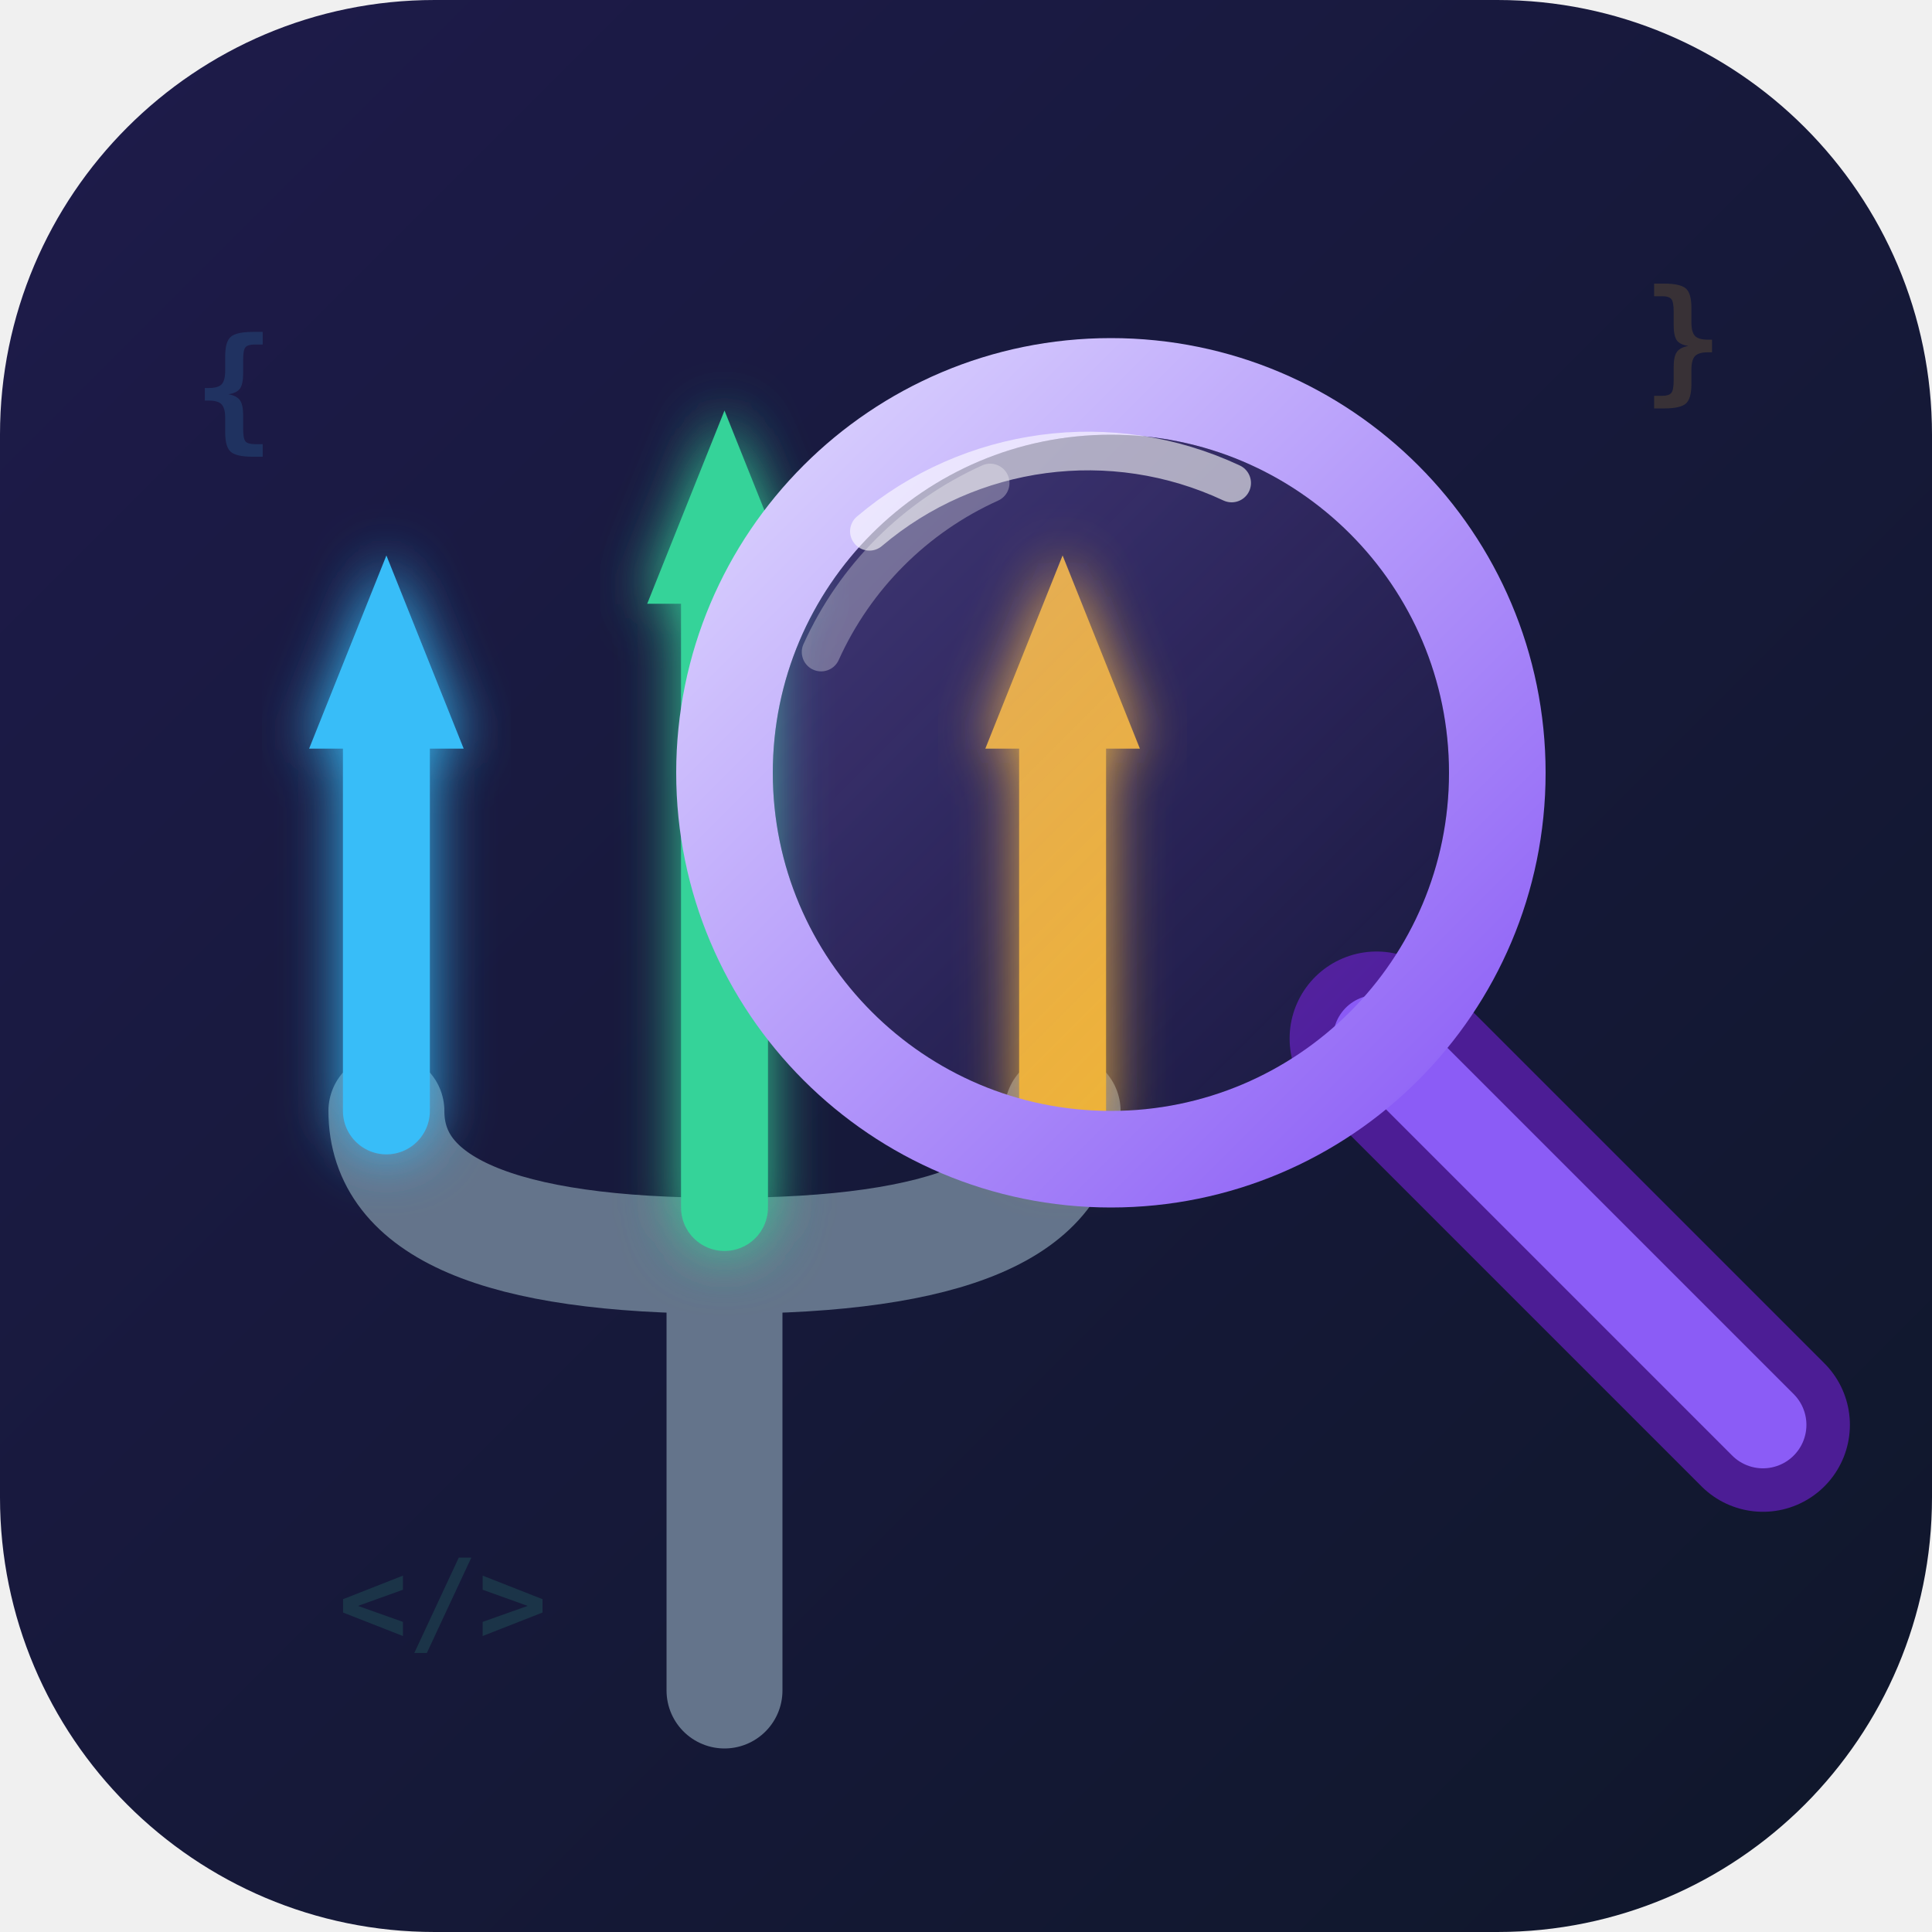
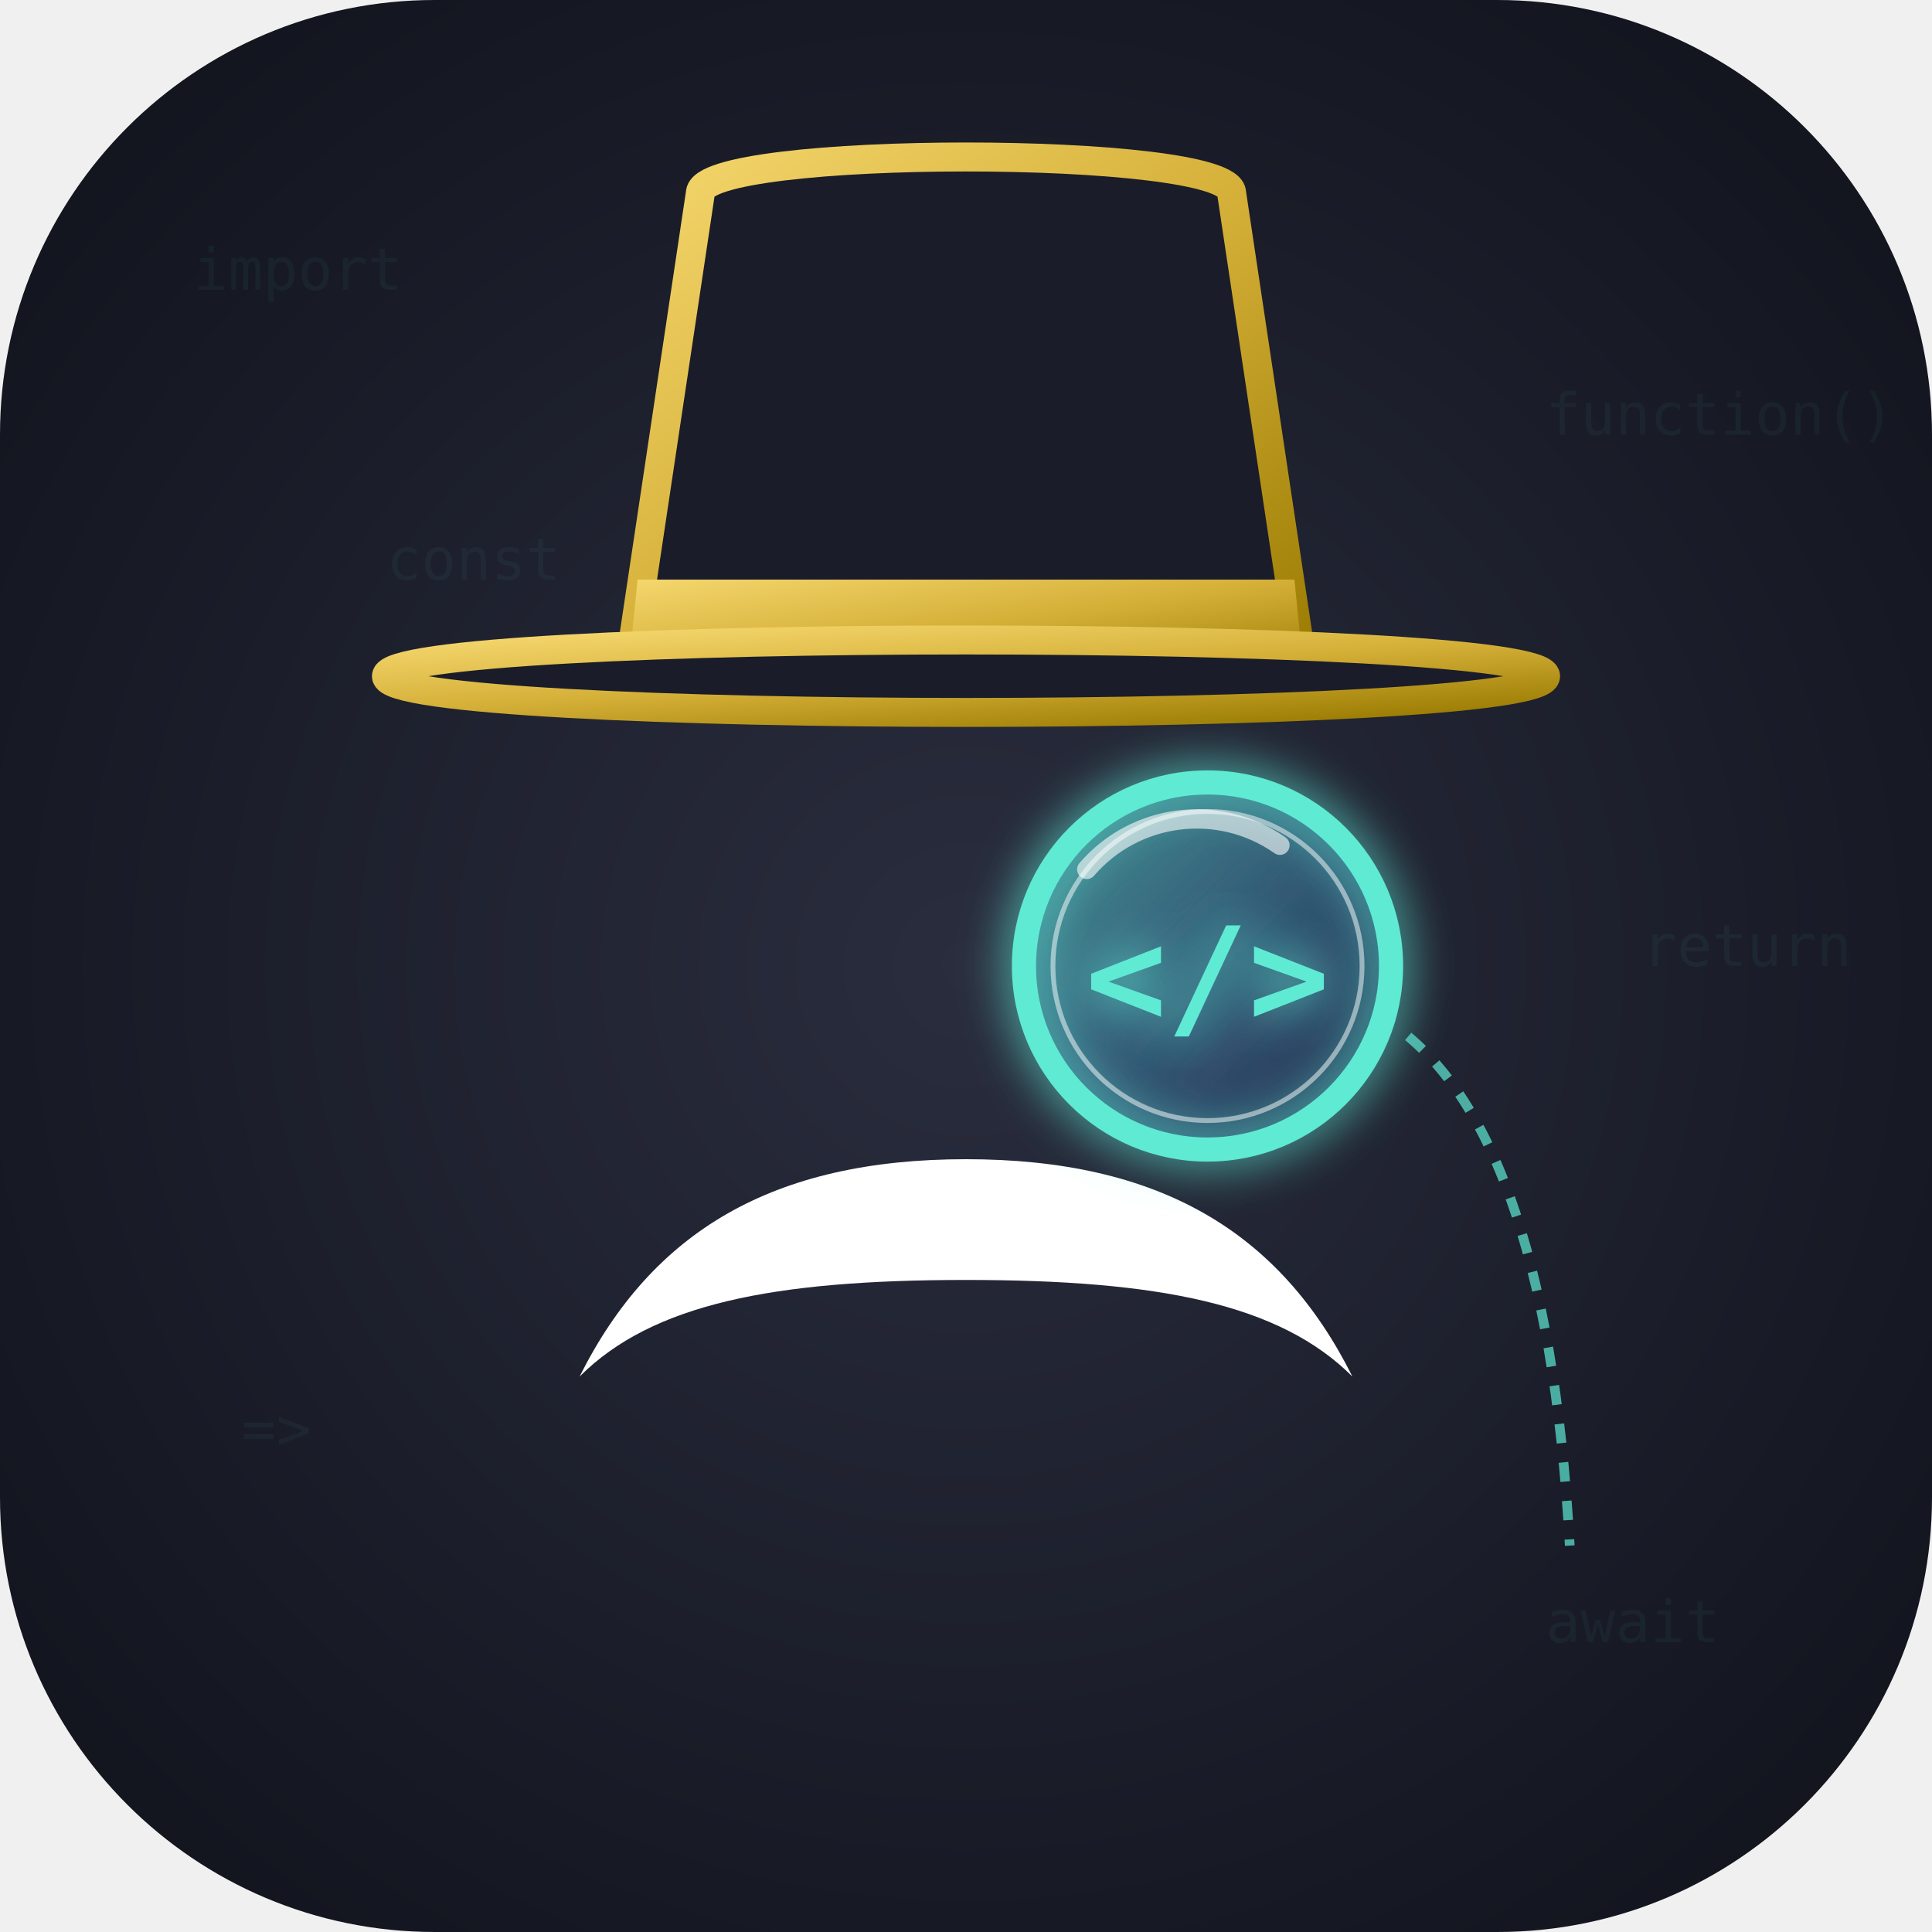
<svg xmlns="http://www.w3.org/2000/svg" viewBox="0 0 400 400" width="400" height="400">
  <defs>
-     <linearGradient id="bg" x1="0%" y1="0%" x2="100%" y2="100%">
-       <stop offset="0%" stop-color="#1E1B4B" />
-       <stop offset="100%" stop-color="#0F172A" />
+     <radialGradient id="bg" cx="50%" cy="50%" r="70%">
+       <stop offset="0%" stop-color="#2a2d3e" />
+       <stop offset="100%" stop-color="#0f111a" />
+     </radialGradient>
+     <linearGradient id="gold" x1="0%" y1="0%" x2="100%" y2="100%">
+       <stop offset="0%" stop-color="#f5d76e" />
+       <stop offset="50%" stop-color="#d4af37" />
+       <stop offset="100%" stop-color="#997a00" />
    </linearGradient>
    <linearGradient id="glass" x1="0%" y1="0%" x2="100%" y2="100%">
-       <stop offset="0%" stop-color="#A78BFA" stop-opacity="0.3" />
-       <stop offset="100%" stop-color="#7C3AED" stop-opacity="0.05" />
+       <stop offset="0%" stop-color="#5EEAD4" stop-opacity="0.35" />
+       <stop offset="100%" stop-color="#3B82F6" stop-opacity="0.05" />
    </linearGradient>
-     <linearGradient id="ring" x1="0%" y1="0%" x2="100%" y2="100%">
-       <stop offset="0%" stop-color="#DDD6FE" />
-       <stop offset="100%" stop-color="#8B5CF6" />
-     </linearGradient>
-     <filter id="glow" x="-30%" y="-30%" width="160%" height="160%">
-       <feGaussianBlur stdDeviation="6" result="blur" />
+     <filter id="neon" x="-30%" y="-30%" width="160%" height="160%">
+       <feGaussianBlur stdDeviation="5" result="blur" />
      <feComposite in="SourceGraphic" in2="blur" operator="over" />
    </filter>
  </defs>
-   <rect width="400" height="400" rx="90" fill="url(#bg)" />
-   <text x="40" y="90" font-family="monospace" font-size="28" fill="#38BDF8" font-weight="bold" opacity="0.15">{</text>
-   <text x="340" y="80" font-family="monospace" font-size="28" fill="#FBBF24" font-weight="bold" opacity="0.15">}</text>
-   <text x="70" y="340" font-family="monospace" font-size="24" fill="#34D399" font-weight="bold" opacity="0.15">&lt;/&gt;</text>
-   <g transform="translate(150, 240)">
-     <line x1="0" y1="20" x2="0" y2="110" stroke="#64748B" stroke-width="24" stroke-linecap="round" />
-     <path d="M -70,-10 Q -70,20 0,20 Q 70,20 70,-10" stroke="#64748B" stroke-width="24" stroke-linecap="round" fill="none" />
-     <g filter="url(#glow)">
-       <line x1="-70" y1="-10" x2="-70" y2="-90" stroke="#38BDF8" stroke-width="18" stroke-linecap="round" />
-       <polygon points="-70,-125 -86,-85 -54,-85" fill="#38BDF8" stroke-linejoin="round" />
-     </g>
-     <g filter="url(#glow)">
-       <line x1="0" y1="10" x2="0" y2="-120" stroke="#34D399" stroke-width="18" stroke-linecap="round" />
-       <polygon points="0,-155 -16,-115 16,-115" fill="#34D399" stroke-linejoin="round" />
-     </g>
-     <g filter="url(#glow)">
-       <line x1="70" y1="-10" x2="70" y2="-90" stroke="#FBBF24" stroke-width="18" stroke-linecap="round" />
-       <polygon points="70,-125 54,-85 86,-85" fill="#FBBF24" stroke-linejoin="round" />
-     </g>
+   <rect width="400" height="400" fill="url(#bg)" rx="90" />
+   <g font-family="monospace" font-size="12" fill="#5EEAD4" opacity="0.05">
+     <text x="40" y="60">import</text>
+     <text x="80" y="120">const</text>
+     <text x="320" y="90">function()</text>
+     <text x="340" y="200">return</text>
+     <text x="50" y="300">=&gt;</text>
+     <text x="320" y="340">await</text>
  </g>
-   <g transform="translate(230, 160)">
-     <line x1="55" y1="55" x2="135" y2="135" stroke="#4C1D95" stroke-width="36" stroke-linecap="round" />
-     <line x1="55" y1="55" x2="135" y2="135" stroke="#8B5CF6" stroke-width="18" stroke-linecap="round" />
-     <circle cx="0" cy="0" r="80" stroke="url(#ring)" stroke-width="20" fill="none" />
-     <circle cx="0" cy="0" r="70" fill="url(#glass)" />
-     <path d="M -50,-50 A 70 70 0 0 1 25,-60" fill="none" stroke="#FFFFFF" stroke-width="8" stroke-linecap="round" opacity="0.6" />
-     <path d="M -60,-25 A 70 70 0 0 1 -25,-60" fill="none" stroke="#FFFFFF" stroke-width="8" stroke-linecap="round" opacity="0.3" />
+   <g transform="translate(0, -20)">
+     <path d="M 130,160 L 145,60 C 145,50 255,50 255,60 L 270,160 Z" fill="#1a1c29" stroke="url(#gold)" stroke-width="6" stroke-linejoin="round" />
+     <path d="M 132,140 L 268,140 L 270,160 L 130,160 Z" fill="url(#gold)" />
+     <path d="M 80,160 C 80,150 320,150 320,160 C 320,170 80,170 80,160 Z" fill="#1a1c29" stroke="url(#gold)" stroke-width="6" />
+   </g>
+   <path d="M 200,240             C 240,240 265,255 280,285             C 265,270 240,265 200,265             C 160,265 135,270 120,285             C 135,255 160,240 200,240 Z" fill="#ffffff" />
+   <g transform="translate(30, -10)">
+     <path d="M 255,220 Q 290,240 295,330" fill="none" stroke="#5EEAD4" stroke-width="2" stroke-dasharray="4,4" opacity="0.7" />
+     <circle cx="220" cy="210" r="38" fill="url(#glass)" stroke="#5EEAD4" stroke-width="5" filter="url(#neon)" />
+     <circle cx="220" cy="210" r="32" fill="none" stroke="#ffffff" stroke-width="1" opacity="0.5" />
+     <text x="220" y="222" font-family="monospace" font-size="28" fill="#5EEAD4" text-anchor="middle" font-weight="bold" filter="url(#neon)">&lt;/&gt;</text>
+     <path d="M 195,190 A 30 30 0 0 1 235,185" fill="none" stroke="#ffffff" stroke-width="4" stroke-linecap="round" opacity="0.6" />
  </g>
</svg>
